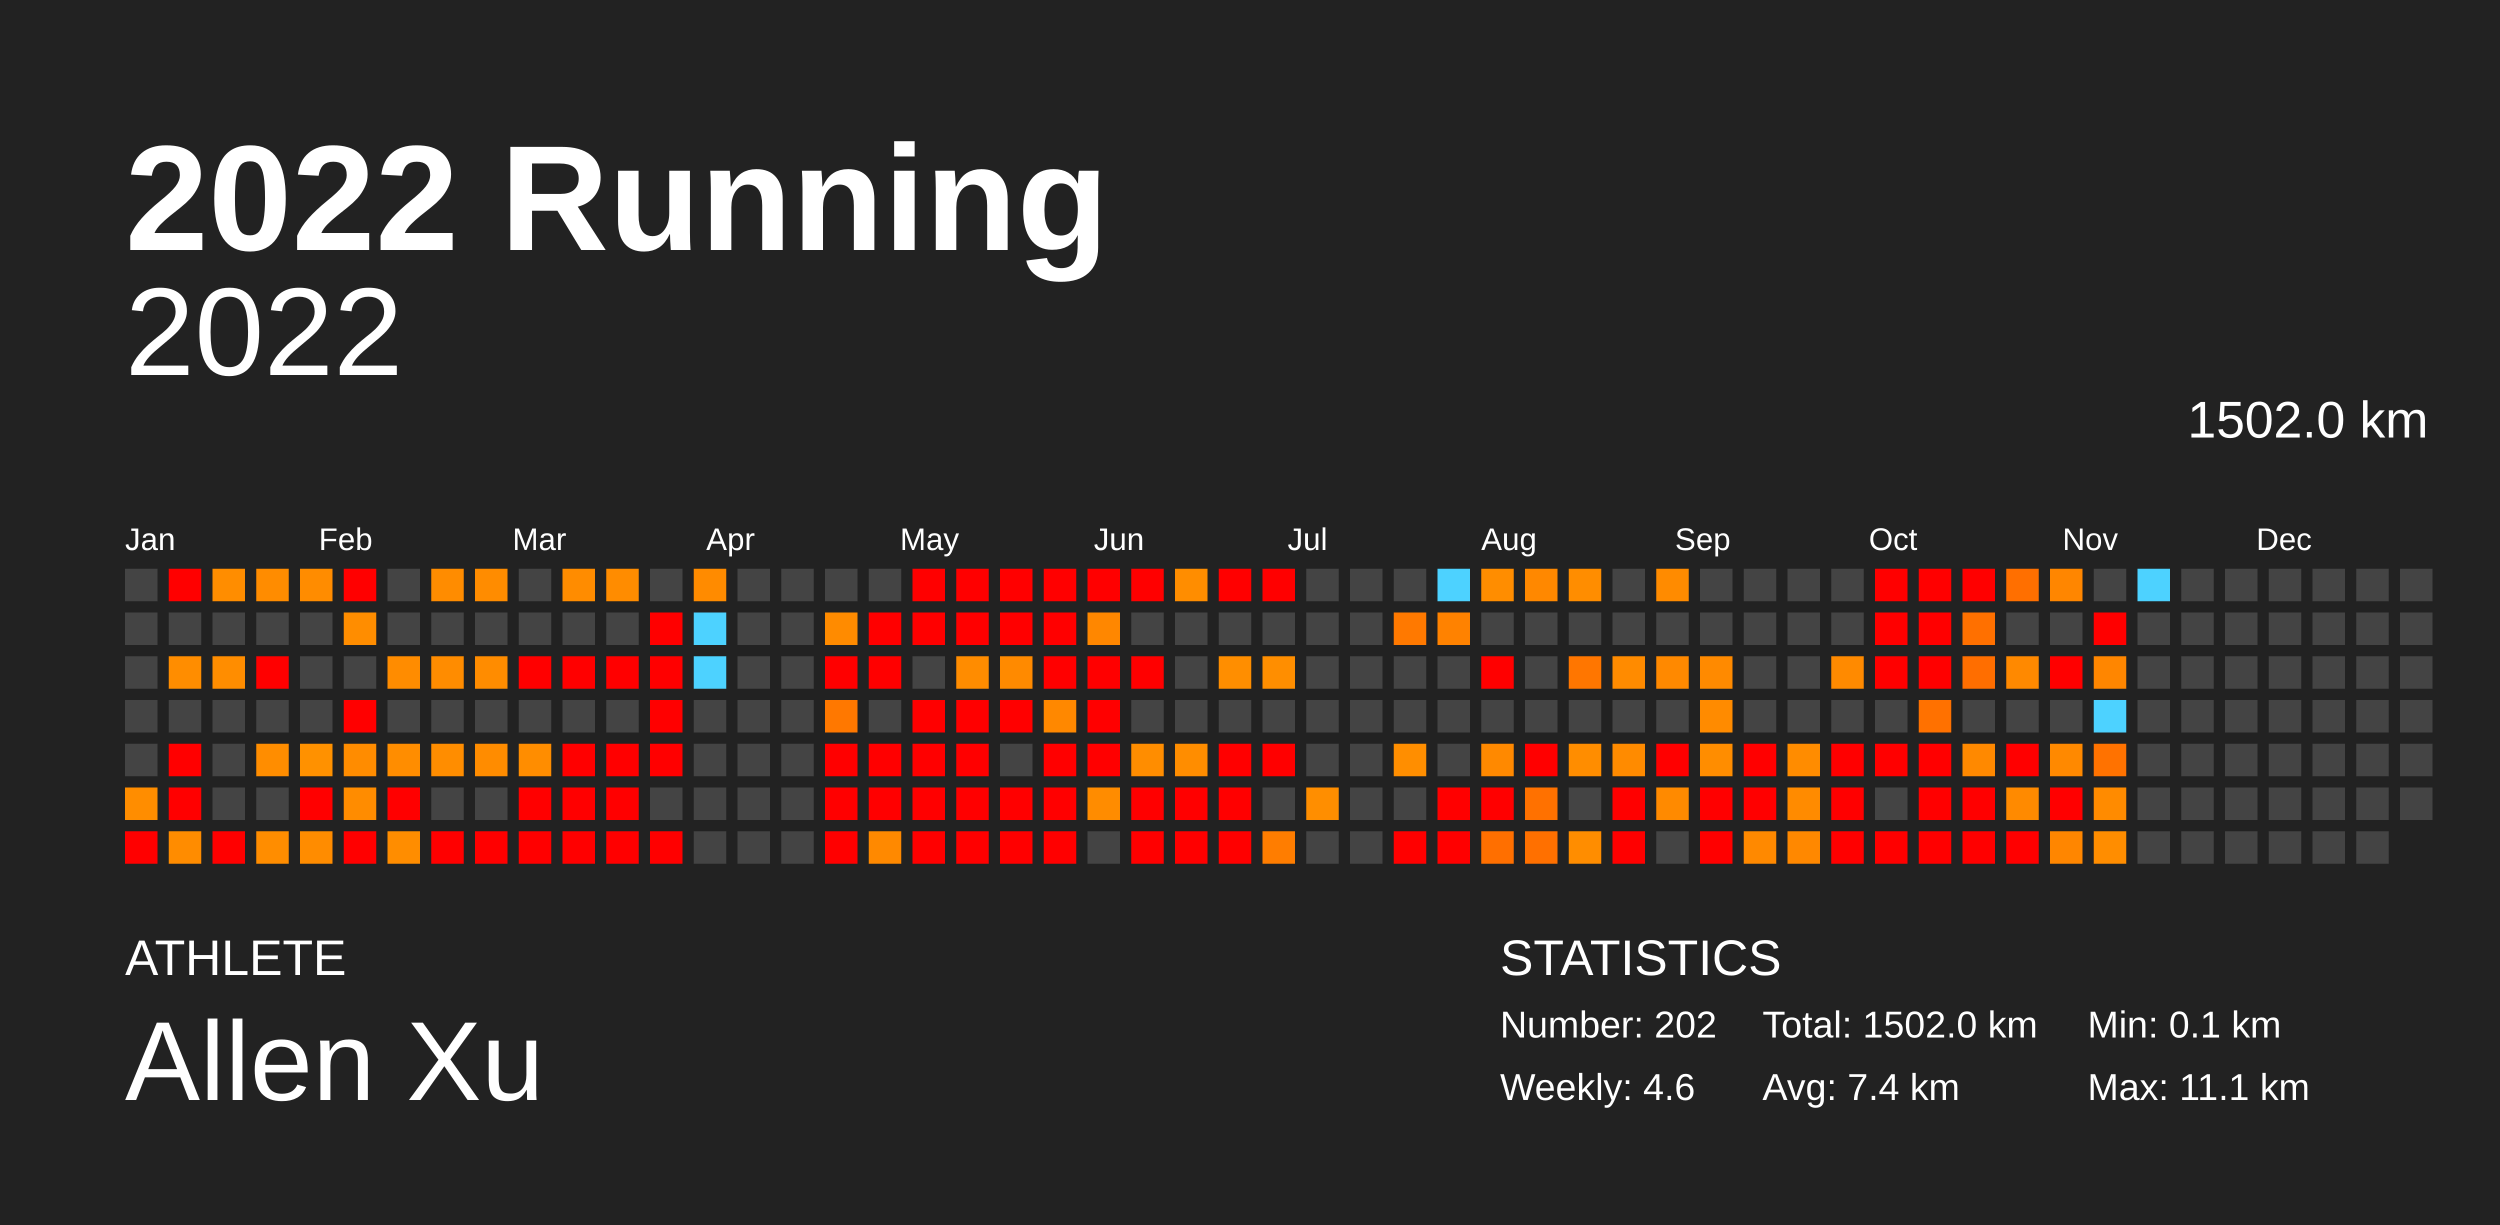
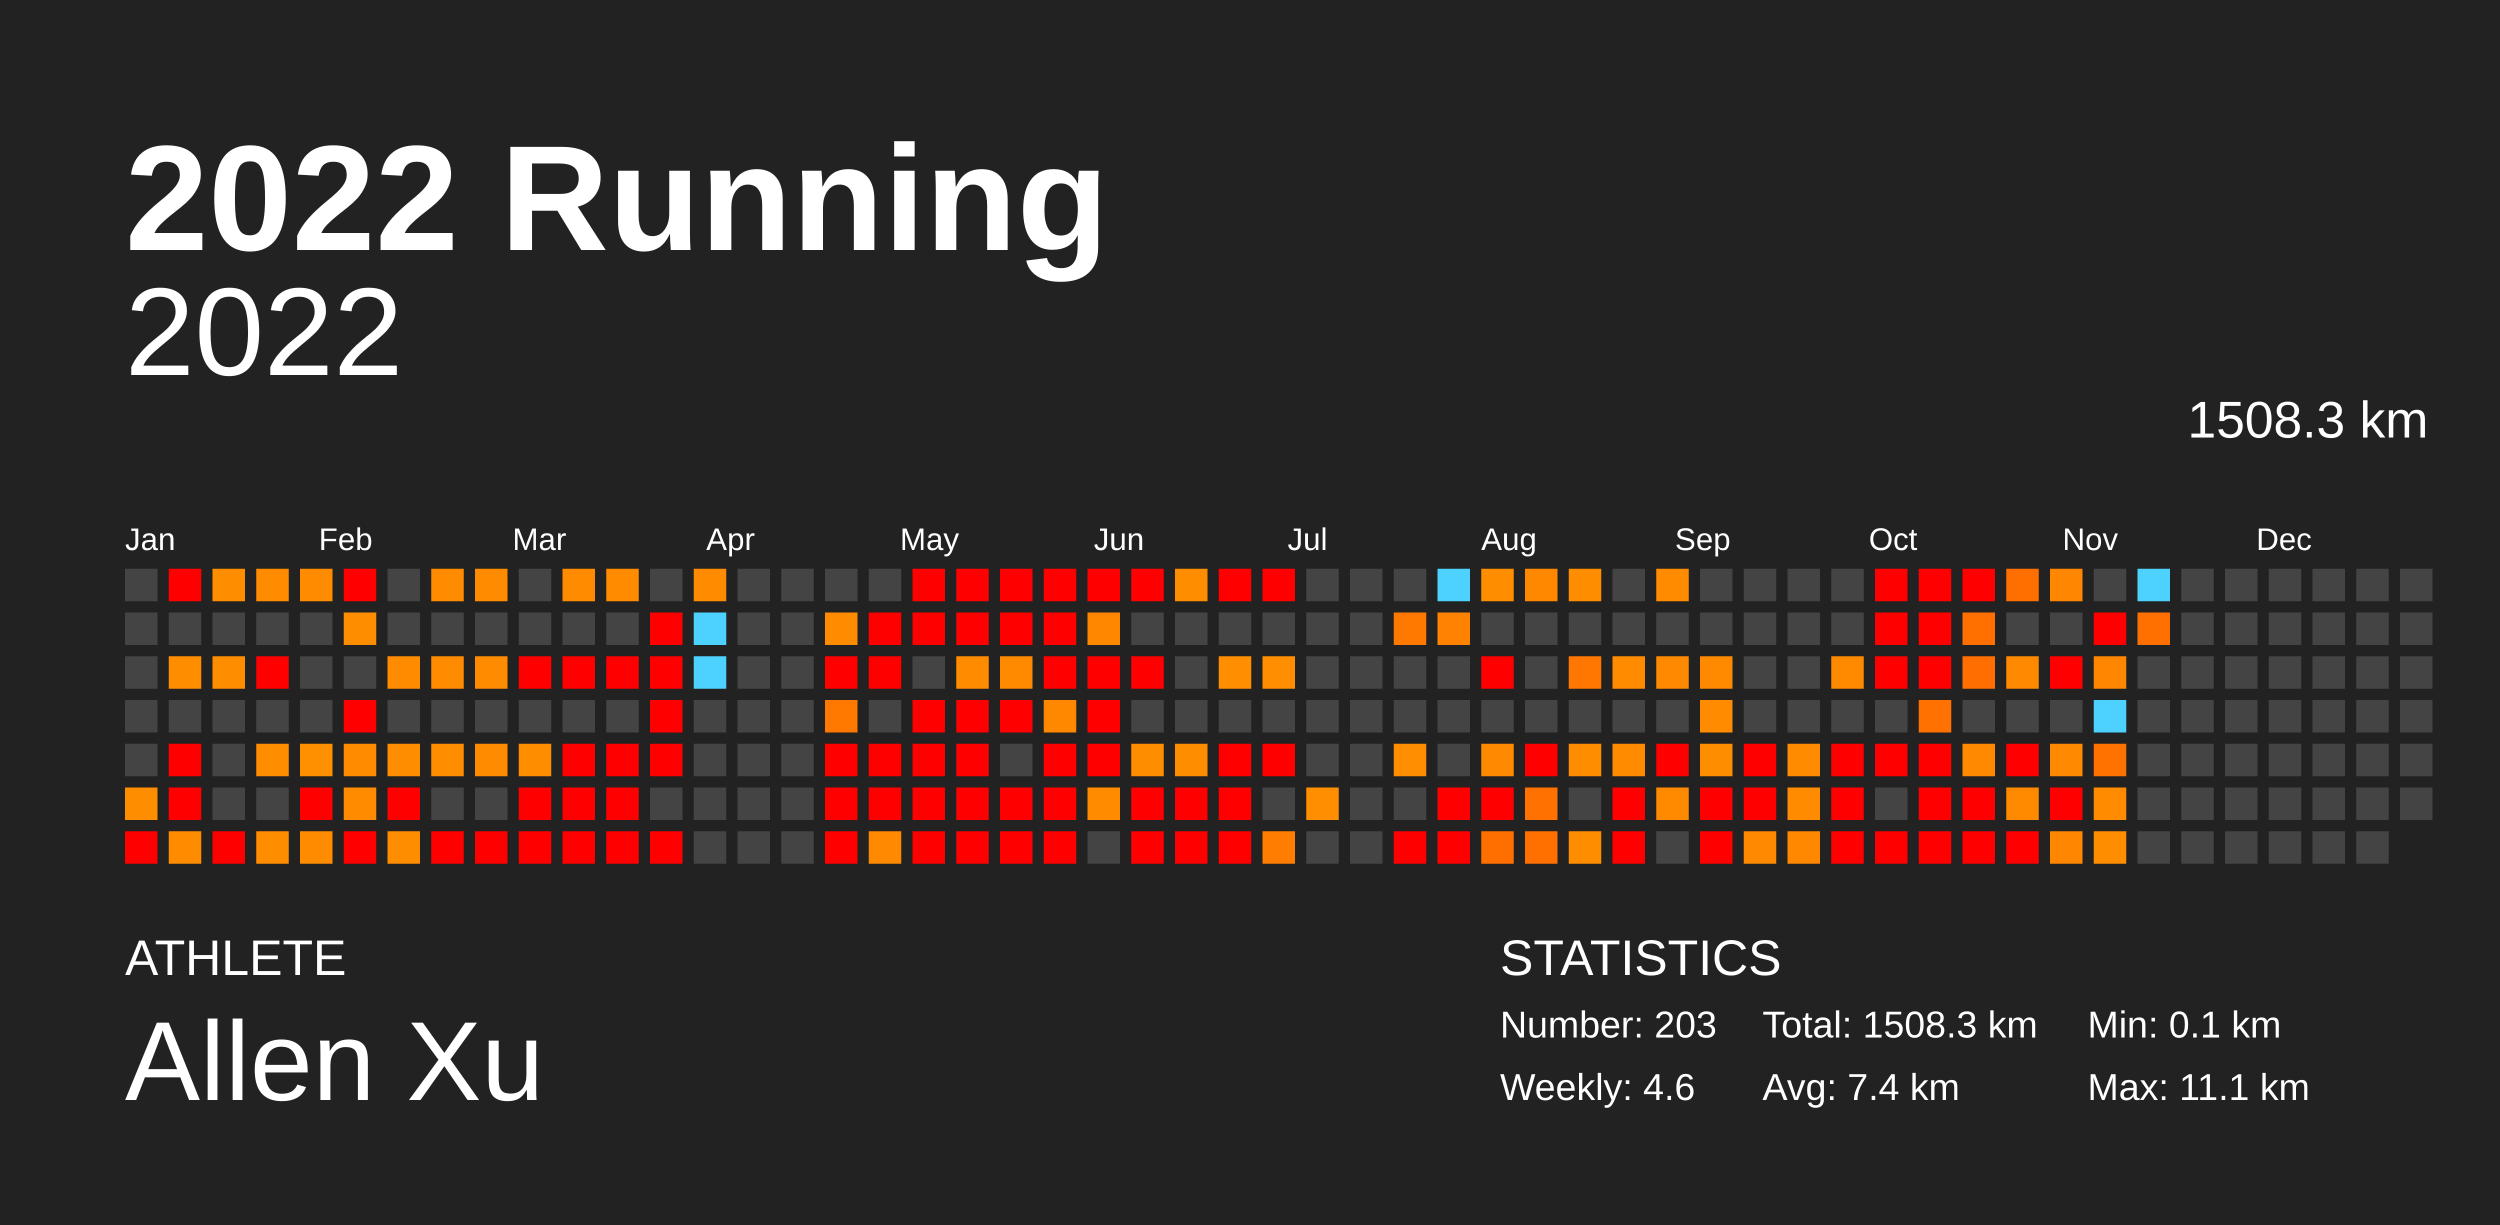
<svg xmlns="http://www.w3.org/2000/svg" baseProfile="full" height="98mm" version="1.1" viewBox="0,0,200,98" width="200mm">
  <defs />
  <rect fill="#222222" height="98" width="200" x="0" y="0" />
  <text fill="#FFFFFF" style="font-size:12px; font-family:Arial; font-weight:bold;" x="10" y="20">2022 Running</text>
  <text fill="#FFFFFF" style="font-size:4px; font-family:Arial" x="10" y="78">ATHLETE</text>
  <text fill="#FFFFFF" style="font-size:9px; font-family:Arial" x="10" y="88">Allen Xu</text>
  <text fill="#FFFFFF" style="font-size:4px; font-family:Arial" x="120" y="78">STATISTICS</text>
-   <text fill="#FFFFFF" style="font-size:3px; font-family:Arial" x="120" y="83">Number: 202</text>
+   <text fill="#FFFFFF" style="font-size:3px; font-family:Arial" x="120" y="83">Number: 203</text>
  <text fill="#FFFFFF" style="font-size:3px; font-family:Arial" x="120" y="88">Weekly: 4.6</text>
-   <text fill="#FFFFFF" style="font-size:3px; font-family:Arial" x="141" y="83">Total: 1502.0 km</text>
+   <text fill="#FFFFFF" style="font-size:3px; font-family:Arial" x="141" y="83">Total: 1508.3 km</text>
  <text fill="#FFFFFF" style="font-size:3px; font-family:Arial" x="141" y="88">Avg: 7.4 km</text>
  <text fill="#FFFFFF" style="font-size:3px; font-family:Arial" x="167" y="83">Min: 0.1 km</text>
  <text fill="#FFFFFF" style="font-size:3px; font-family:Arial" x="167" y="88">Max: 11.1 km</text>
  <text alignment-baseline="hanging" fill="#FFFFFF" style="font-size:10.0px; font-family:Arial;" x="10" y="30">2022</text>
-   <text alignment-baseline="hanging" fill="#FFFFFF" style="font-size:4.125px; font-family:Arial;" x="175" y="35">1502.0 km</text>
+   <text alignment-baseline="hanging" fill="#FFFFFF" style="font-size:4.125px; font-family:Arial;" x="175" y="35">1508.3 km</text>
  <text fill="#FFFFFF" style="font-size:2.5px; font-family:Arial" x="10.0" y="44">Jan</text>
  <text fill="#FFFFFF" style="font-size:2.5px; font-family:Arial" x="25.5" y="44">Feb</text>
  <text fill="#FFFFFF" style="font-size:2.5px; font-family:Arial" x="41.0" y="44">Mar</text>
  <text fill="#FFFFFF" style="font-size:2.5px; font-family:Arial" x="56.5" y="44">Apr</text>
  <text fill="#FFFFFF" style="font-size:2.5px; font-family:Arial" x="72.0" y="44">May</text>
  <text fill="#FFFFFF" style="font-size:2.5px; font-family:Arial" x="87.5" y="44">Jun</text>
  <text fill="#FFFFFF" style="font-size:2.5px; font-family:Arial" x="103.0" y="44">Jul</text>
  <text fill="#FFFFFF" style="font-size:2.5px; font-family:Arial" x="118.5" y="44">Aug</text>
  <text fill="#FFFFFF" style="font-size:2.5px; font-family:Arial" x="134.0" y="44">Sep</text>
  <text fill="#FFFFFF" style="font-size:2.5px; font-family:Arial" x="149.5" y="44">Oct</text>
  <text fill="#FFFFFF" style="font-size:2.5px; font-family:Arial" x="165.0" y="44">Nov</text>
  <text fill="#FFFFFF" style="font-size:2.5px; font-family:Arial" x="180.5" y="44">Dec</text>
  <rect fill="#444444" height="2.6" width="2.6" x="10.0" y="45.5" />
  <rect fill="#444444" height="2.6" width="2.6" x="10.0" y="49.0" />
  <rect fill="#444444" height="2.6" width="2.6" x="10.0" y="52.5" />
  <rect fill="#444444" height="2.6" width="2.6" x="10.0" y="56.0" />
  <rect fill="#444444" height="2.6" width="2.6" x="10.0" y="59.5" />
  <rect fill="#ff8d00" height="2.6" width="2.6" x="10.0" y="63.0" />
  <rect fill="red" height="2.6" width="2.6" x="10.0" y="66.5" />
  <rect fill="red" height="2.6" width="2.6" x="13.5" y="45.5" />
  <rect fill="#444444" height="2.6" width="2.6" x="13.5" y="49.0" />
  <rect fill="#ff8d00" height="2.6" width="2.6" x="13.5" y="52.5" />
  <rect fill="#444444" height="2.6" width="2.6" x="13.5" y="56.0" />
  <rect fill="red" height="2.6" width="2.6" x="13.5" y="59.5" />
  <rect fill="red" height="2.6" width="2.6" x="13.5" y="63.0" />
  <rect fill="#ff8c00" height="2.6" width="2.6" x="13.5" y="66.5" />
  <rect fill="#ff8d00" height="2.6" width="2.6" x="17.0" y="45.5" />
  <rect fill="#444444" height="2.6" width="2.6" x="17.0" y="49.0" />
  <rect fill="#ff8d00" height="2.6" width="2.6" x="17.0" y="52.5" />
  <rect fill="#444444" height="2.6" width="2.6" x="17.0" y="56.0" />
  <rect fill="#444444" height="2.6" width="2.6" x="17.0" y="59.5" />
  <rect fill="#444444" height="2.6" width="2.6" x="17.0" y="63.0" />
  <rect fill="red" height="2.6" width="2.6" x="17.0" y="66.5" />
  <rect fill="#ff8c00" height="2.6" width="2.6" x="20.5" y="45.5" />
  <rect fill="#444444" height="2.6" width="2.6" x="20.5" y="49.0" />
  <rect fill="red" height="2.6" width="2.6" x="20.5" y="52.5" />
  <rect fill="#444444" height="2.6" width="2.6" x="20.5" y="56.0" />
  <rect fill="#ff8d00" height="2.6" width="2.6" x="20.5" y="59.5" />
  <rect fill="#444444" height="2.6" width="2.6" x="20.5" y="63.0" />
  <rect fill="#ff8d00" height="2.6" width="2.6" x="20.5" y="66.5" />
  <rect fill="#ff8c00" height="2.6" width="2.6" x="24.0" y="45.5" />
  <rect fill="#444444" height="2.6" width="2.6" x="24.0" y="49.0" />
  <rect fill="#444444" height="2.6" width="2.6" x="24.0" y="52.5" />
  <rect fill="#444444" height="2.6" width="2.6" x="24.0" y="56.0" />
  <rect fill="#ff9100" height="2.6" width="2.6" x="24.0" y="59.5" />
  <rect fill="red" height="2.6" width="2.6" x="24.0" y="63.0" />
  <rect fill="#ff8c00" height="2.6" width="2.6" x="24.0" y="66.5" />
  <rect fill="red" height="2.6" width="2.6" x="27.5" y="45.5" />
  <rect fill="#ff8d00" height="2.6" width="2.6" x="27.5" y="49.0" />
  <rect fill="#444444" height="2.6" width="2.6" x="27.5" y="52.5" />
  <rect fill="red" height="2.6" width="2.6" x="27.5" y="56.0" />
  <rect fill="#ff8c00" height="2.6" width="2.6" x="27.5" y="59.5" />
  <rect fill="#ff8c00" height="2.6" width="2.6" x="27.5" y="63.0" />
  <rect fill="red" height="2.6" width="2.6" x="27.5" y="66.5" />
  <rect fill="#444444" height="2.6" width="2.6" x="31.0" y="45.5" />
  <rect fill="#444444" height="2.6" width="2.6" x="31.0" y="49.0" />
  <rect fill="#ff8c00" height="2.6" width="2.6" x="31.0" y="52.5" />
  <rect fill="#444444" height="2.6" width="2.6" x="31.0" y="56.0" />
  <rect fill="#ff8d00" height="2.6" width="2.6" x="31.0" y="59.5" />
  <rect fill="red" height="2.6" width="2.6" x="31.0" y="63.0" />
  <rect fill="#ff8d00" height="2.6" width="2.6" x="31.0" y="66.5" />
  <rect fill="#ff8c00" height="2.6" width="2.6" x="34.5" y="45.5" />
  <rect fill="#444444" height="2.6" width="2.6" x="34.5" y="49.0" />
  <rect fill="#ff8c00" height="2.6" width="2.6" x="34.5" y="52.5" />
  <rect fill="#444444" height="2.6" width="2.6" x="34.5" y="56.0" />
  <rect fill="#ff8d00" height="2.6" width="2.6" x="34.5" y="59.5" />
  <rect fill="#444444" height="2.6" width="2.6" x="34.5" y="63.0" />
  <rect fill="red" height="2.6" width="2.6" x="34.5" y="66.5" />
  <rect fill="#ff8c00" height="2.6" width="2.6" x="38.0" y="45.5" />
  <rect fill="#444444" height="2.6" width="2.6" x="38.0" y="49.0" />
  <rect fill="#ff8c00" height="2.6" width="2.6" x="38.0" y="52.5" />
  <rect fill="#444444" height="2.6" width="2.6" x="38.0" y="56.0" />
  <rect fill="#ff8c00" height="2.6" width="2.6" x="38.0" y="59.5" />
  <rect fill="#444444" height="2.6" width="2.6" x="38.0" y="63.0" />
  <rect fill="red" height="2.6" width="2.6" x="38.0" y="66.5" />
  <rect fill="#444444" height="2.6" width="2.6" x="41.5" y="45.5" />
  <rect fill="#444444" height="2.6" width="2.6" x="41.5" y="49.0" />
  <rect fill="red" height="2.6" width="2.6" x="41.5" y="52.5" />
  <rect fill="#444444" height="2.6" width="2.6" x="41.5" y="56.0" />
  <rect fill="#ff8d00" height="2.6" width="2.6" x="41.5" y="59.5" />
  <rect fill="red" height="2.6" width="2.6" x="41.5" y="63.0" />
  <rect fill="red" height="2.6" width="2.6" x="41.5" y="66.5" />
  <rect fill="#ff8c00" height="2.6" width="2.6" x="45.0" y="45.5" />
  <rect fill="#444444" height="2.6" width="2.6" x="45.0" y="49.0" />
  <rect fill="red" height="2.6" width="2.6" x="45.0" y="52.5" />
  <rect fill="#444444" height="2.6" width="2.6" x="45.0" y="56.0" />
  <rect fill="red" height="2.6" width="2.6" x="45.0" y="59.5" />
  <rect fill="red" height="2.6" width="2.6" x="45.0" y="63.0" />
  <rect fill="red" height="2.6" width="2.6" x="45.0" y="66.5" />
  <rect fill="#ff8c00" height="2.6" width="2.6" x="48.5" y="45.5" />
  <rect fill="#444444" height="2.6" width="2.6" x="48.5" y="49.0" />
  <rect fill="red" height="2.6" width="2.6" x="48.5" y="52.5" />
  <rect fill="#444444" height="2.6" width="2.6" x="48.5" y="56.0" />
  <rect fill="red" height="2.6" width="2.6" x="48.5" y="59.5" />
  <rect fill="red" height="2.6" width="2.6" x="48.5" y="63.0" />
  <rect fill="red" height="2.6" width="2.6" x="48.5" y="66.5" />
  <rect fill="#444444" height="2.6" width="2.6" x="52.0" y="45.5" />
  <rect fill="red" height="2.6" width="2.6" x="52.0" y="49.0" />
  <rect fill="red" height="2.6" width="2.6" x="52.0" y="52.5" />
  <rect fill="red" height="2.6" width="2.6" x="52.0" y="56.0" />
  <rect fill="red" height="2.6" width="2.6" x="52.0" y="59.5" />
  <rect fill="#444444" height="2.6" width="2.6" x="52.0" y="63.0" />
  <rect fill="red" height="2.6" width="2.6" x="52.0" y="66.5" />
  <rect fill="#ff8b00" height="2.6" width="2.6" x="55.5" y="45.5" />
  <rect fill="#4dd2ff" height="2.6" width="2.6" x="55.5" y="49.0" />
  <rect fill="#4dd2ff" height="2.6" width="2.6" x="55.5" y="52.5" />
  <rect fill="#444444" height="2.6" width="2.6" x="55.5" y="56.0" />
  <rect fill="#444444" height="2.6" width="2.6" x="55.5" y="59.5" />
  <rect fill="#444444" height="2.6" width="2.6" x="55.5" y="63.0" />
  <rect fill="#444444" height="2.6" width="2.6" x="55.5" y="66.5" />
  <rect fill="#444444" height="2.6" width="2.6" x="59.0" y="45.5" />
  <rect fill="#444444" height="2.6" width="2.6" x="59.0" y="49.0" />
  <rect fill="#444444" height="2.6" width="2.6" x="59.0" y="52.5" />
  <rect fill="#444444" height="2.6" width="2.6" x="59.0" y="56.0" />
  <rect fill="#444444" height="2.6" width="2.6" x="59.0" y="59.5" />
  <rect fill="#444444" height="2.6" width="2.6" x="59.0" y="63.0" />
  <rect fill="#444444" height="2.6" width="2.6" x="59.0" y="66.5" />
  <rect fill="#444444" height="2.6" width="2.6" x="62.5" y="45.5" />
  <rect fill="#444444" height="2.6" width="2.6" x="62.5" y="49.0" />
  <rect fill="#444444" height="2.6" width="2.6" x="62.5" y="52.5" />
  <rect fill="#444444" height="2.6" width="2.6" x="62.5" y="56.0" />
  <rect fill="#444444" height="2.6" width="2.6" x="62.5" y="59.5" />
  <rect fill="#444444" height="2.6" width="2.6" x="62.5" y="63.0" />
  <rect fill="#444444" height="2.6" width="2.6" x="62.5" y="66.5" />
  <rect fill="#444444" height="2.6" width="2.6" x="66.0" y="45.5" />
  <rect fill="#ff8b00" height="2.6" width="2.6" x="66.0" y="49.0" />
  <rect fill="red" height="2.6" width="2.6" x="66.0" y="52.5" />
  <rect fill="#ff7800" height="2.6" width="2.6" x="66.0" y="56.0" />
  <rect fill="red" height="2.6" width="2.6" x="66.0" y="59.5" />
  <rect fill="red" height="2.6" width="2.6" x="66.0" y="63.0" />
  <rect fill="red" height="2.6" width="2.6" x="66.0" y="66.5" />
  <rect fill="#444444" height="2.6" width="2.6" x="69.5" y="45.5" />
  <rect fill="red" height="2.6" width="2.6" x="69.5" y="49.0" />
  <rect fill="red" height="2.6" width="2.6" x="69.5" y="52.5" />
  <rect fill="#444444" height="2.6" width="2.6" x="69.5" y="56.0" />
  <rect fill="red" height="2.6" width="2.6" x="69.5" y="59.5" />
  <rect fill="red" height="2.6" width="2.6" x="69.5" y="63.0" />
  <rect fill="#ff8900" height="2.6" width="2.6" x="69.5" y="66.5" />
  <rect fill="red" height="2.6" width="2.6" x="73.0" y="45.5" />
  <rect fill="red" height="2.6" width="2.6" x="73.0" y="49.0" />
  <rect fill="#444444" height="2.6" width="2.6" x="73.0" y="52.5" />
  <rect fill="red" height="2.6" width="2.6" x="73.0" y="56.0" />
  <rect fill="red" height="2.6" width="2.6" x="73.0" y="59.5" />
  <rect fill="red" height="2.6" width="2.6" x="73.0" y="63.0" />
  <rect fill="red" height="2.6" width="2.6" x="73.0" y="66.5" />
  <rect fill="red" height="2.6" width="2.6" x="76.5" y="45.5" />
  <rect fill="red" height="2.6" width="2.6" x="76.5" y="49.0" />
  <rect fill="#ff8c00" height="2.6" width="2.6" x="76.5" y="52.5" />
  <rect fill="red" height="2.6" width="2.6" x="76.5" y="56.0" />
  <rect fill="red" height="2.6" width="2.6" x="76.5" y="59.5" />
  <rect fill="red" height="2.6" width="2.6" x="76.5" y="63.0" />
  <rect fill="red" height="2.6" width="2.6" x="76.5" y="66.5" />
  <rect fill="red" height="2.6" width="2.6" x="80.0" y="45.5" />
  <rect fill="red" height="2.6" width="2.6" x="80.0" y="49.0" />
  <rect fill="#ff8a00" height="2.6" width="2.6" x="80.0" y="52.5" />
  <rect fill="red" height="2.6" width="2.6" x="80.0" y="56.0" />
  <rect fill="#444444" height="2.6" width="2.6" x="80.0" y="59.5" />
  <rect fill="red" height="2.6" width="2.6" x="80.0" y="63.0" />
  <rect fill="red" height="2.6" width="2.6" x="80.0" y="66.5" />
  <rect fill="red" height="2.6" width="2.6" x="83.5" y="45.5" />
  <rect fill="red" height="2.6" width="2.6" x="83.5" y="49.0" />
  <rect fill="red" height="2.6" width="2.6" x="83.5" y="52.5" />
  <rect fill="#ff8800" height="2.6" width="2.6" x="83.5" y="56.0" />
  <rect fill="red" height="2.6" width="2.6" x="83.5" y="59.5" />
  <rect fill="red" height="2.6" width="2.6" x="83.5" y="63.0" />
  <rect fill="red" height="2.6" width="2.6" x="83.5" y="66.5" />
  <rect fill="red" height="2.6" width="2.6" x="87.0" y="45.5" />
  <rect fill="#ff8700" height="2.6" width="2.6" x="87.0" y="49.0" />
  <rect fill="red" height="2.6" width="2.6" x="87.0" y="52.5" />
  <rect fill="red" height="2.6" width="2.6" x="87.0" y="56.0" />
  <rect fill="red" height="2.6" width="2.6" x="87.0" y="59.5" />
  <rect fill="#ff8c00" height="2.6" width="2.6" x="87.0" y="63.0" />
  <rect fill="#444444" height="2.6" width="2.6" x="87.0" y="66.5" />
  <rect fill="red" height="2.6" width="2.6" x="90.5" y="45.5" />
  <rect fill="#444444" height="2.6" width="2.6" x="90.5" y="49.0" />
  <rect fill="red" height="2.6" width="2.6" x="90.5" y="52.5" />
  <rect fill="#444444" height="2.6" width="2.6" x="90.5" y="56.0" />
  <rect fill="#ff8d00" height="2.6" width="2.6" x="90.5" y="59.5" />
  <rect fill="red" height="2.6" width="2.6" x="90.5" y="63.0" />
  <rect fill="red" height="2.6" width="2.6" x="90.5" y="66.5" />
  <rect fill="#ff8d00" height="2.6" width="2.6" x="94.0" y="45.5" />
  <rect fill="#444444" height="2.6" width="2.6" x="94.0" y="49.0" />
  <rect fill="#444444" height="2.6" width="2.6" x="94.0" y="52.5" />
  <rect fill="#444444" height="2.6" width="2.6" x="94.0" y="56.0" />
  <rect fill="#ff8d00" height="2.6" width="2.6" x="94.0" y="59.5" />
  <rect fill="red" height="2.6" width="2.6" x="94.0" y="63.0" />
  <rect fill="red" height="2.6" width="2.6" x="94.0" y="66.5" />
  <rect fill="red" height="2.6" width="2.6" x="97.5" y="45.5" />
  <rect fill="#444444" height="2.6" width="2.6" x="97.5" y="49.0" />
  <rect fill="#ff8e00" height="2.6" width="2.6" x="97.5" y="52.5" />
  <rect fill="#444444" height="2.6" width="2.6" x="97.5" y="56.0" />
  <rect fill="red" height="2.6" width="2.6" x="97.5" y="59.5" />
  <rect fill="red" height="2.6" width="2.6" x="97.5" y="63.0" />
  <rect fill="red" height="2.6" width="2.6" x="97.5" y="66.5" />
  <rect fill="red" height="2.6" width="2.6" x="101.0" y="45.5" />
  <rect fill="#444444" height="2.6" width="2.6" x="101.0" y="49.0" />
  <rect fill="#ff8e00" height="2.6" width="2.6" x="101.0" y="52.5" />
  <rect fill="#444444" height="2.6" width="2.6" x="101.0" y="56.0" />
  <rect fill="red" height="2.6" width="2.6" x="101.0" y="59.5" />
  <rect fill="#444444" height="2.6" width="2.6" x="101.0" y="63.0" />
  <rect fill="#ff7d00" height="2.6" width="2.6" x="101.0" y="66.5" />
  <rect fill="#444444" height="2.6" width="2.6" x="104.5" y="45.5" />
  <rect fill="#444444" height="2.6" width="2.6" x="104.5" y="49.0" />
  <rect fill="#444444" height="2.6" width="2.6" x="104.5" y="52.5" />
  <rect fill="#444444" height="2.6" width="2.6" x="104.5" y="56.0" />
  <rect fill="#444444" height="2.6" width="2.6" x="104.5" y="59.5" />
  <rect fill="#ff8e00" height="2.6" width="2.6" x="104.5" y="63.0" />
  <rect fill="#444444" height="2.6" width="2.6" x="104.5" y="66.5" />
  <rect fill="#444444" height="2.6" width="2.6" x="108.0" y="45.5" />
  <rect fill="#444444" height="2.6" width="2.6" x="108.0" y="49.0" />
  <rect fill="#444444" height="2.6" width="2.6" x="108.0" y="52.5" />
  <rect fill="#444444" height="2.6" width="2.6" x="108.0" y="56.0" />
  <rect fill="#444444" height="2.6" width="2.6" x="108.0" y="59.5" />
  <rect fill="#444444" height="2.6" width="2.6" x="108.0" y="63.0" />
  <rect fill="#444444" height="2.6" width="2.6" x="108.0" y="66.5" />
  <rect fill="#444444" height="2.6" width="2.6" x="111.5" y="45.5" />
  <rect fill="#ff7900" height="2.6" width="2.6" x="111.5" y="49.0" />
  <rect fill="#444444" height="2.6" width="2.6" x="111.5" y="52.5" />
  <rect fill="#444444" height="2.6" width="2.6" x="111.5" y="56.0" />
  <rect fill="#ff8e00" height="2.6" width="2.6" x="111.5" y="59.5" />
  <rect fill="#444444" height="2.6" width="2.6" x="111.5" y="63.0" />
  <rect fill="red" height="2.6" width="2.6" x="111.5" y="66.5" />
  <rect fill="#4dd2ff" height="2.6" width="2.6" x="115.0" y="45.5" />
  <rect fill="#ff8200" height="2.6" width="2.6" x="115.0" y="49.0" />
  <rect fill="#444444" height="2.6" width="2.6" x="115.0" y="52.5" />
  <rect fill="#444444" height="2.6" width="2.6" x="115.0" y="56.0" />
  <rect fill="#444444" height="2.6" width="2.6" x="115.0" y="59.5" />
  <rect fill="red" height="2.6" width="2.6" x="115.0" y="63.0" />
  <rect fill="red" height="2.6" width="2.6" x="115.0" y="66.5" />
  <rect fill="#ff8d00" height="2.6" width="2.6" x="118.5" y="45.5" />
  <rect fill="#444444" height="2.6" width="2.6" x="118.5" y="49.0" />
  <rect fill="red" height="2.6" width="2.6" x="118.5" y="52.5" />
  <rect fill="#444444" height="2.6" width="2.6" x="118.5" y="56.0" />
  <rect fill="#ff8900" height="2.6" width="2.6" x="118.5" y="59.5" />
  <rect fill="red" height="2.6" width="2.6" x="118.5" y="63.0" />
  <rect fill="#ff6f00" height="2.6" width="2.6" x="118.5" y="66.5" />
  <rect fill="#ff8800" height="2.6" width="2.6" x="122.0" y="45.5" />
  <rect fill="#444444" height="2.6" width="2.6" x="122.0" y="49.0" />
  <rect fill="#444444" height="2.6" width="2.6" x="122.0" y="52.5" />
  <rect fill="#444444" height="2.6" width="2.6" x="122.0" y="56.0" />
  <rect fill="red" height="2.6" width="2.6" x="122.0" y="59.5" />
  <rect fill="#ff7100" height="2.6" width="2.6" x="122.0" y="63.0" />
  <rect fill="#ff7000" height="2.6" width="2.6" x="122.0" y="66.5" />
  <rect fill="#ff8d00" height="2.6" width="2.6" x="125.5" y="45.5" />
  <rect fill="#444444" height="2.6" width="2.6" x="125.5" y="49.0" />
  <rect fill="#ff7600" height="2.6" width="2.6" x="125.5" y="52.5" />
  <rect fill="#444444" height="2.6" width="2.6" x="125.5" y="56.0" />
  <rect fill="#ff8d00" height="2.6" width="2.6" x="125.5" y="59.5" />
  <rect fill="#444444" height="2.6" width="2.6" x="125.5" y="63.0" />
  <rect fill="#ff8d00" height="2.6" width="2.6" x="125.5" y="66.5" />
  <rect fill="#444444" height="2.6" width="2.6" x="129.0" y="45.5" />
  <rect fill="#444444" height="2.6" width="2.6" x="129.0" y="49.0" />
  <rect fill="#ff8b00" height="2.6" width="2.6" x="129.0" y="52.5" />
  <rect fill="#444444" height="2.6" width="2.6" x="129.0" y="56.0" />
  <rect fill="#ff8b00" height="2.6" width="2.6" x="129.0" y="59.5" />
  <rect fill="red" height="2.6" width="2.6" x="129.0" y="63.0" />
  <rect fill="red" height="2.6" width="2.6" x="129.0" y="66.5" />
  <rect fill="#ff8b00" height="2.6" width="2.6" x="132.5" y="45.5" />
  <rect fill="#444444" height="2.6" width="2.6" x="132.5" y="49.0" />
  <rect fill="#ff8900" height="2.6" width="2.6" x="132.5" y="52.5" />
  <rect fill="#444444" height="2.6" width="2.6" x="132.5" y="56.0" />
  <rect fill="red" height="2.6" width="2.6" x="132.5" y="59.5" />
  <rect fill="#ff8a00" height="2.6" width="2.6" x="132.5" y="63.0" />
  <rect fill="#444444" height="2.6" width="2.6" x="132.5" y="66.5" />
  <rect fill="#444444" height="2.6" width="2.6" x="136.0" y="45.5" />
  <rect fill="#444444" height="2.6" width="2.6" x="136.0" y="49.0" />
  <rect fill="#ff8a00" height="2.6" width="2.6" x="136.0" y="52.5" />
  <rect fill="#ff8b00" height="2.6" width="2.6" x="136.0" y="56.0" />
  <rect fill="#ff8d00" height="2.6" width="2.6" x="136.0" y="59.5" />
  <rect fill="red" height="2.6" width="2.6" x="136.0" y="63.0" />
  <rect fill="red" height="2.6" width="2.6" x="136.0" y="66.5" />
  <rect fill="#444444" height="2.6" width="2.6" x="139.5" y="45.5" />
  <rect fill="#444444" height="2.6" width="2.6" x="139.5" y="49.0" />
  <rect fill="#444444" height="2.6" width="2.6" x="139.5" y="52.5" />
  <rect fill="#444444" height="2.6" width="2.6" x="139.5" y="56.0" />
  <rect fill="red" height="2.6" width="2.6" x="139.5" y="59.5" />
  <rect fill="red" height="2.6" width="2.6" x="139.5" y="63.0" />
  <rect fill="#ff8900" height="2.6" width="2.6" x="139.5" y="66.5" />
  <rect fill="#444444" height="2.6" width="2.6" x="143.0" y="45.5" />
  <rect fill="#444444" height="2.6" width="2.6" x="143.0" y="49.0" />
  <rect fill="#444444" height="2.6" width="2.6" x="143.0" y="52.5" />
  <rect fill="#444444" height="2.6" width="2.6" x="143.0" y="56.0" />
  <rect fill="#ff8c00" height="2.6" width="2.6" x="143.0" y="59.5" />
  <rect fill="#ff8b00" height="2.6" width="2.6" x="143.0" y="63.0" />
  <rect fill="#ff8800" height="2.6" width="2.6" x="143.0" y="66.5" />
  <rect fill="#444444" height="2.6" width="2.6" x="146.5" y="45.5" />
  <rect fill="#444444" height="2.6" width="2.6" x="146.5" y="49.0" />
  <rect fill="#ff8a00" height="2.6" width="2.6" x="146.5" y="52.5" />
  <rect fill="#444444" height="2.6" width="2.6" x="146.5" y="56.0" />
  <rect fill="red" height="2.6" width="2.6" x="146.5" y="59.5" />
  <rect fill="red" height="2.6" width="2.6" x="146.5" y="63.0" />
  <rect fill="red" height="2.6" width="2.6" x="146.5" y="66.5" />
  <rect fill="red" height="2.6" width="2.6" x="150.0" y="45.5" />
  <rect fill="red" height="2.6" width="2.6" x="150.0" y="49.0" />
  <rect fill="red" height="2.6" width="2.6" x="150.0" y="52.5" />
  <rect fill="#444444" height="2.6" width="2.6" x="150.0" y="56.0" />
  <rect fill="red" height="2.6" width="2.6" x="150.0" y="59.5" />
  <rect fill="#444444" height="2.6" width="2.6" x="150.0" y="63.0" />
  <rect fill="red" height="2.6" width="2.6" x="150.0" y="66.5" />
  <rect fill="red" height="2.6" width="2.6" x="153.5" y="45.5" />
  <rect fill="red" height="2.6" width="2.6" x="153.5" y="49.0" />
  <rect fill="red" height="2.6" width="2.6" x="153.5" y="52.5" />
  <rect fill="#ff7100" height="2.6" width="2.6" x="153.5" y="56.0" />
  <rect fill="red" height="2.6" width="2.6" x="153.5" y="59.5" />
  <rect fill="red" height="2.6" width="2.6" x="153.5" y="63.0" />
  <rect fill="red" height="2.6" width="2.6" x="153.5" y="66.5" />
  <rect fill="red" height="2.6" width="2.6" x="157.0" y="45.5" />
  <rect fill="#ff7000" height="2.6" width="2.6" x="157.0" y="49.0" />
  <rect fill="#ff6e00" height="2.6" width="2.6" x="157.0" y="52.5" />
  <rect fill="#444444" height="2.6" width="2.6" x="157.0" y="56.0" />
  <rect fill="#ff8900" height="2.6" width="2.6" x="157.0" y="59.5" />
  <rect fill="red" height="2.6" width="2.6" x="157.0" y="63.0" />
  <rect fill="red" height="2.6" width="2.6" x="157.0" y="66.5" />
  <rect fill="#ff6f00" height="2.6" width="2.6" x="160.5" y="45.5" />
  <rect fill="#444444" height="2.6" width="2.6" x="160.5" y="49.0" />
  <rect fill="#ff8900" height="2.6" width="2.6" x="160.5" y="52.5" />
  <rect fill="#444444" height="2.6" width="2.6" x="160.5" y="56.0" />
  <rect fill="red" height="2.6" width="2.6" x="160.5" y="59.5" />
  <rect fill="#ff8a00" height="2.6" width="2.6" x="160.5" y="63.0" />
  <rect fill="red" height="2.6" width="2.6" x="160.5" y="66.5" />
  <rect fill="#ff8600" height="2.6" width="2.6" x="164.0" y="45.5" />
  <rect fill="#444444" height="2.6" width="2.6" x="164.0" y="49.0" />
  <rect fill="red" height="2.6" width="2.6" x="164.0" y="52.5" />
  <rect fill="#444444" height="2.6" width="2.6" x="164.0" y="56.0" />
  <rect fill="#ff8900" height="2.6" width="2.6" x="164.0" y="59.5" />
  <rect fill="red" height="2.6" width="2.6" x="164.0" y="63.0" />
  <rect fill="#ff8600" height="2.6" width="2.6" x="164.0" y="66.5" />
  <rect fill="#444444" height="2.6" width="2.6" x="167.5" y="45.5" />
  <rect fill="red" height="2.6" width="2.6" x="167.5" y="49.0" />
  <rect fill="#ff8600" height="2.6" width="2.6" x="167.5" y="52.5" />
  <rect fill="#4dd2ff" height="2.6" width="2.6" x="167.5" y="56.0" />
  <rect fill="#ff7200" height="2.6" width="2.6" x="167.5" y="59.5" />
  <rect fill="#ff8b00" height="2.6" width="2.6" x="167.5" y="63.0" />
  <rect fill="#ff8d00" height="2.6" width="2.6" x="167.5" y="66.5" />
  <rect fill="#4dd2ff" height="2.6" width="2.6" x="171.0" y="45.5" />
-   <rect fill="#444444" height="2.6" width="2.6" x="171.0" y="49.0" />
+   <rect fill="#ff7000" height="2.6" width="2.6" x="171.0" y="49.0" />
  <rect fill="#444444" height="2.6" width="2.6" x="171.0" y="52.5" />
  <rect fill="#444444" height="2.6" width="2.6" x="171.0" y="56.0" />
  <rect fill="#444444" height="2.6" width="2.6" x="171.0" y="59.5" />
  <rect fill="#444444" height="2.6" width="2.6" x="171.0" y="63.0" />
  <rect fill="#444444" height="2.6" width="2.6" x="171.0" y="66.5" />
  <rect fill="#444444" height="2.6" width="2.6" x="174.5" y="45.5" />
  <rect fill="#444444" height="2.6" width="2.6" x="174.5" y="49.0" />
  <rect fill="#444444" height="2.6" width="2.6" x="174.5" y="52.5" />
  <rect fill="#444444" height="2.6" width="2.6" x="174.5" y="56.0" />
  <rect fill="#444444" height="2.6" width="2.6" x="174.5" y="59.5" />
  <rect fill="#444444" height="2.6" width="2.6" x="174.5" y="63.0" />
  <rect fill="#444444" height="2.6" width="2.6" x="174.5" y="66.5" />
  <rect fill="#444444" height="2.6" width="2.6" x="178.0" y="45.5" />
  <rect fill="#444444" height="2.6" width="2.6" x="178.0" y="49.0" />
  <rect fill="#444444" height="2.6" width="2.6" x="178.0" y="52.5" />
  <rect fill="#444444" height="2.6" width="2.6" x="178.0" y="56.0" />
  <rect fill="#444444" height="2.6" width="2.6" x="178.0" y="59.5" />
  <rect fill="#444444" height="2.6" width="2.6" x="178.0" y="63.0" />
  <rect fill="#444444" height="2.6" width="2.6" x="178.0" y="66.5" />
  <rect fill="#444444" height="2.6" width="2.6" x="181.5" y="45.5" />
  <rect fill="#444444" height="2.6" width="2.6" x="181.5" y="49.0" />
  <rect fill="#444444" height="2.6" width="2.6" x="181.5" y="52.5" />
  <rect fill="#444444" height="2.6" width="2.6" x="181.5" y="56.0" />
  <rect fill="#444444" height="2.6" width="2.6" x="181.5" y="59.5" />
  <rect fill="#444444" height="2.6" width="2.6" x="181.5" y="63.0" />
  <rect fill="#444444" height="2.6" width="2.6" x="181.5" y="66.5" />
  <rect fill="#444444" height="2.6" width="2.6" x="185.0" y="45.5" />
  <rect fill="#444444" height="2.6" width="2.6" x="185.0" y="49.0" />
  <rect fill="#444444" height="2.6" width="2.6" x="185.0" y="52.5" />
  <rect fill="#444444" height="2.6" width="2.6" x="185.0" y="56.0" />
  <rect fill="#444444" height="2.6" width="2.6" x="185.0" y="59.5" />
  <rect fill="#444444" height="2.6" width="2.6" x="185.0" y="63.0" />
  <rect fill="#444444" height="2.6" width="2.6" x="185.0" y="66.5" />
  <rect fill="#444444" height="2.6" width="2.6" x="188.5" y="45.5" />
  <rect fill="#444444" height="2.6" width="2.6" x="188.5" y="49.0" />
  <rect fill="#444444" height="2.6" width="2.6" x="188.5" y="52.5" />
  <rect fill="#444444" height="2.6" width="2.6" x="188.5" y="56.0" />
  <rect fill="#444444" height="2.6" width="2.6" x="188.5" y="59.5" />
  <rect fill="#444444" height="2.6" width="2.6" x="188.5" y="63.0" />
  <rect fill="#444444" height="2.6" width="2.6" x="188.5" y="66.5" />
  <rect fill="#444444" height="2.6" width="2.6" x="192.0" y="45.5" />
  <rect fill="#444444" height="2.6" width="2.6" x="192.0" y="49.0" />
  <rect fill="#444444" height="2.6" width="2.6" x="192.0" y="52.5" />
  <rect fill="#444444" height="2.6" width="2.6" x="192.0" y="56.0" />
  <rect fill="#444444" height="2.6" width="2.6" x="192.0" y="59.5" />
  <rect fill="#444444" height="2.6" width="2.6" x="192.0" y="63.0" />
</svg>
